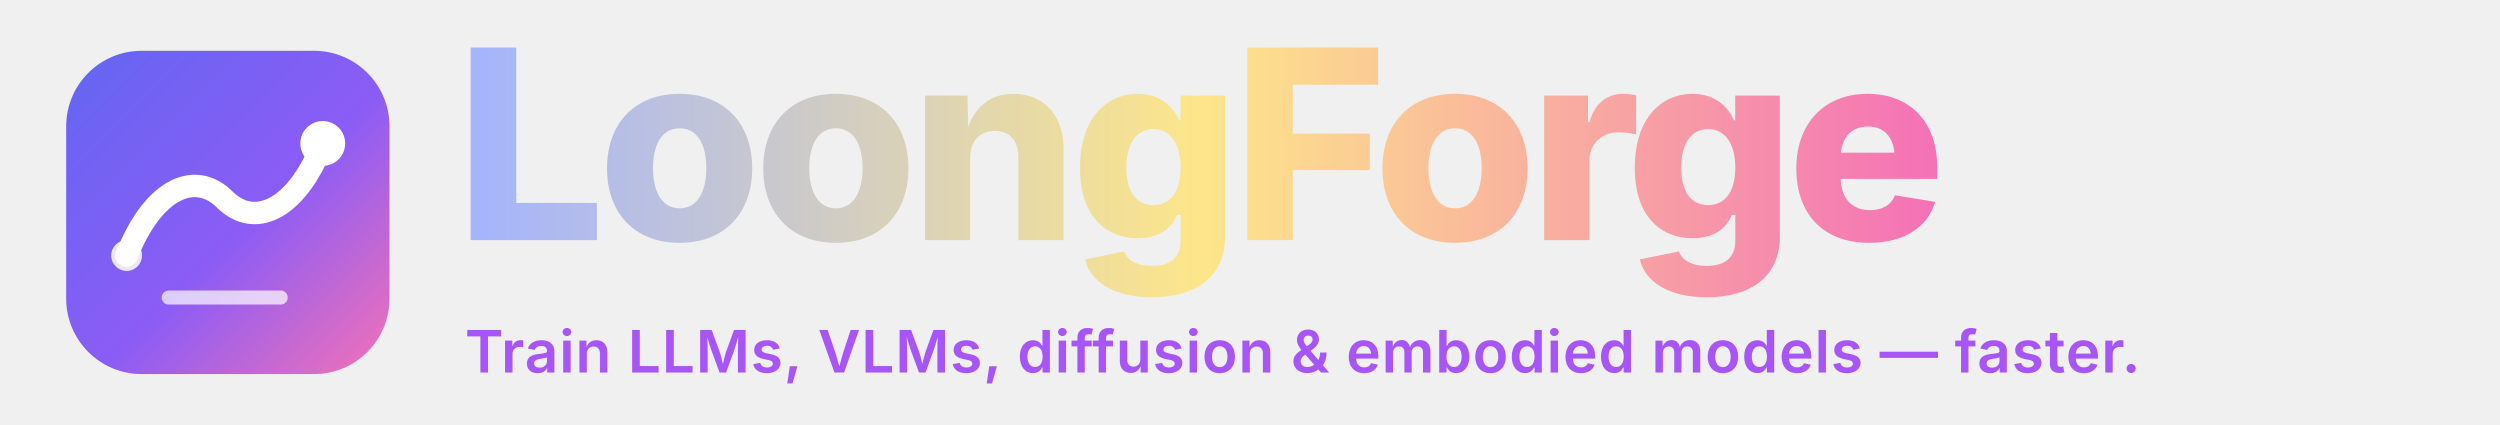
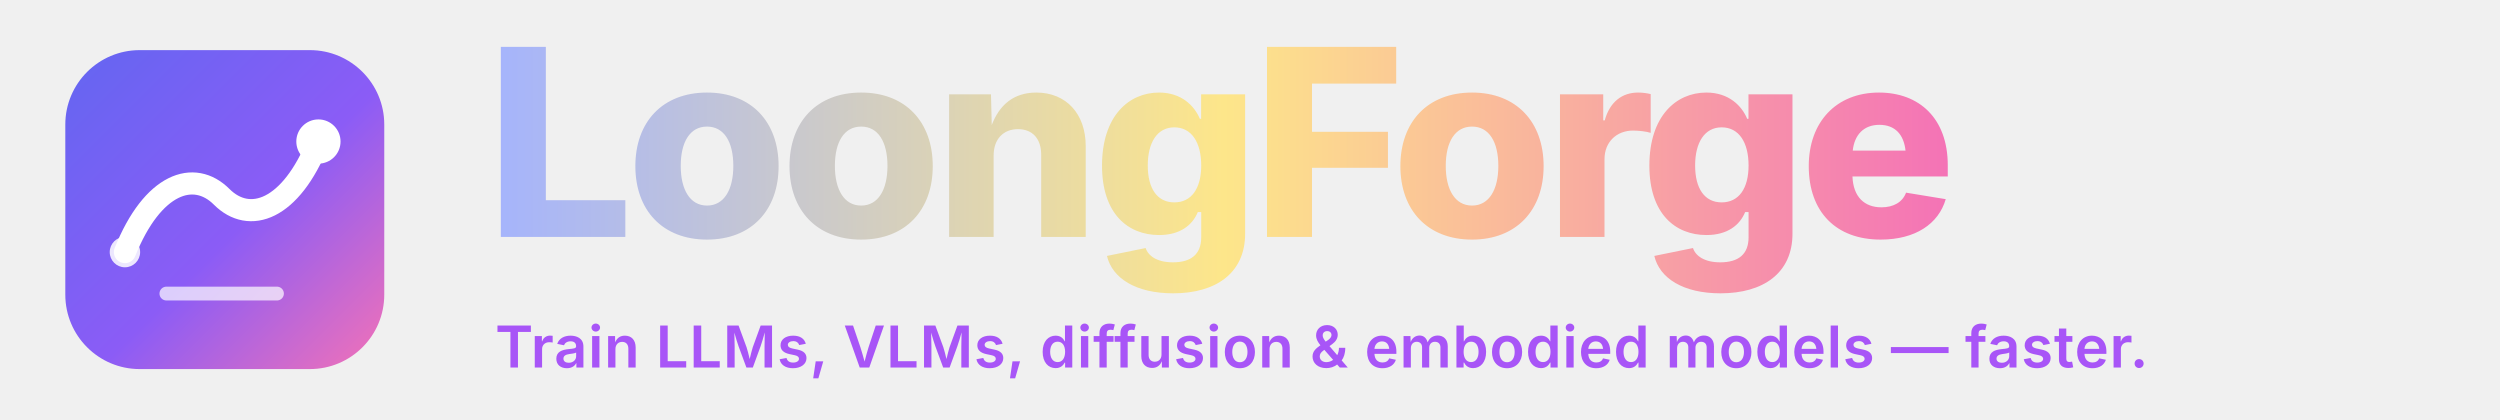
- <svg xmlns="http://www.w3.org/2000/svg" viewBox="0 0 812 138" width="812" height="138" role="img" aria-label="LoongForge — Train LLMs, VLMs, diffusion and embodied models, faster.">
+ <svg xmlns="http://www.w3.org/2000/svg" viewBox="0 0 823 138" width="823" height="138" role="img" aria-label="LoongForge — Train LLMs, VLMs, diffusion and embodied models, faster.">
  <defs>
    <linearGradient id="lf-icon" x1="0" y1="0" x2="1" y2="1">
      <stop offset="0%" stop-color="#6366F1" />
      <stop offset="55%" stop-color="#8B5CF6" />
      <stop offset="100%" stop-color="#F472B6" />
    </linearGradient>
    <linearGradient id="lf-text" x1="0" y1="0" x2="1" y2="0">
      <stop offset="0%" stop-color="#A5B4FC" />
      <stop offset="50%" stop-color="#FDE68A" />
      <stop offset="100%" stop-color="#F472B6" />
    </linearGradient>
  </defs>
  <g transform="translate(18,13) scale(1.75)">
    <rect x="2" y="2" width="60" height="60" rx="14" fill="url(#lf-icon)" />
    <g transform="translate(32,32) scale(1.3) translate(-32.45,-33.85)">
      <path d="M18 40 C 22 30, 28 28, 32 32 C 36 36, 42 34, 46 24" stroke="#fff" stroke-width="3.2" stroke-linecap="round" fill="none" />
      <circle cx="46" cy="24" r="3.2" fill="#fff" />
      <circle cx="18" cy="40" r="2.2" fill="#fff" opacity="0.85" />
      <path d="M24 46 L40 46" stroke="#fff" stroke-width="2" stroke-linecap="round" opacity="0.7" />
    </g>
  </g>
-   <text x="148" y="78" font-family="'Inter','Helvetica Neue','PingFang SC','Microsoft YaHei',Arial,sans-serif" font-weight="800" font-size="86" letter-spacing="-2.5" fill="url(#lf-text)">LoongForge</text>
-   <text x="151" y="121" font-family="'Inter','Helvetica Neue','PingFang SC','Microsoft YaHei',Arial,sans-serif" font-weight="600" font-size="19" letter-spacing="0.3" fill="#A855F7">Train LLMs, VLMs, diffusion &amp; embodied models — faster.</text>
+   <text x="160" y="78" font-family="'Inter','Helvetica Neue','PingFang SC','Microsoft YaHei',Arial,sans-serif" font-weight="800" font-size="86" letter-spacing="-2.5" fill="url(#lf-text)">LoongForge</text>
+   <text x="163" y="121" font-family="'Inter','Helvetica Neue','PingFang SC','Microsoft YaHei',Arial,sans-serif" font-weight="600" font-size="19" letter-spacing="0.3" fill="#A855F7">Train LLMs, VLMs, diffusion &amp; embodied models — faster.</text>
</svg>
